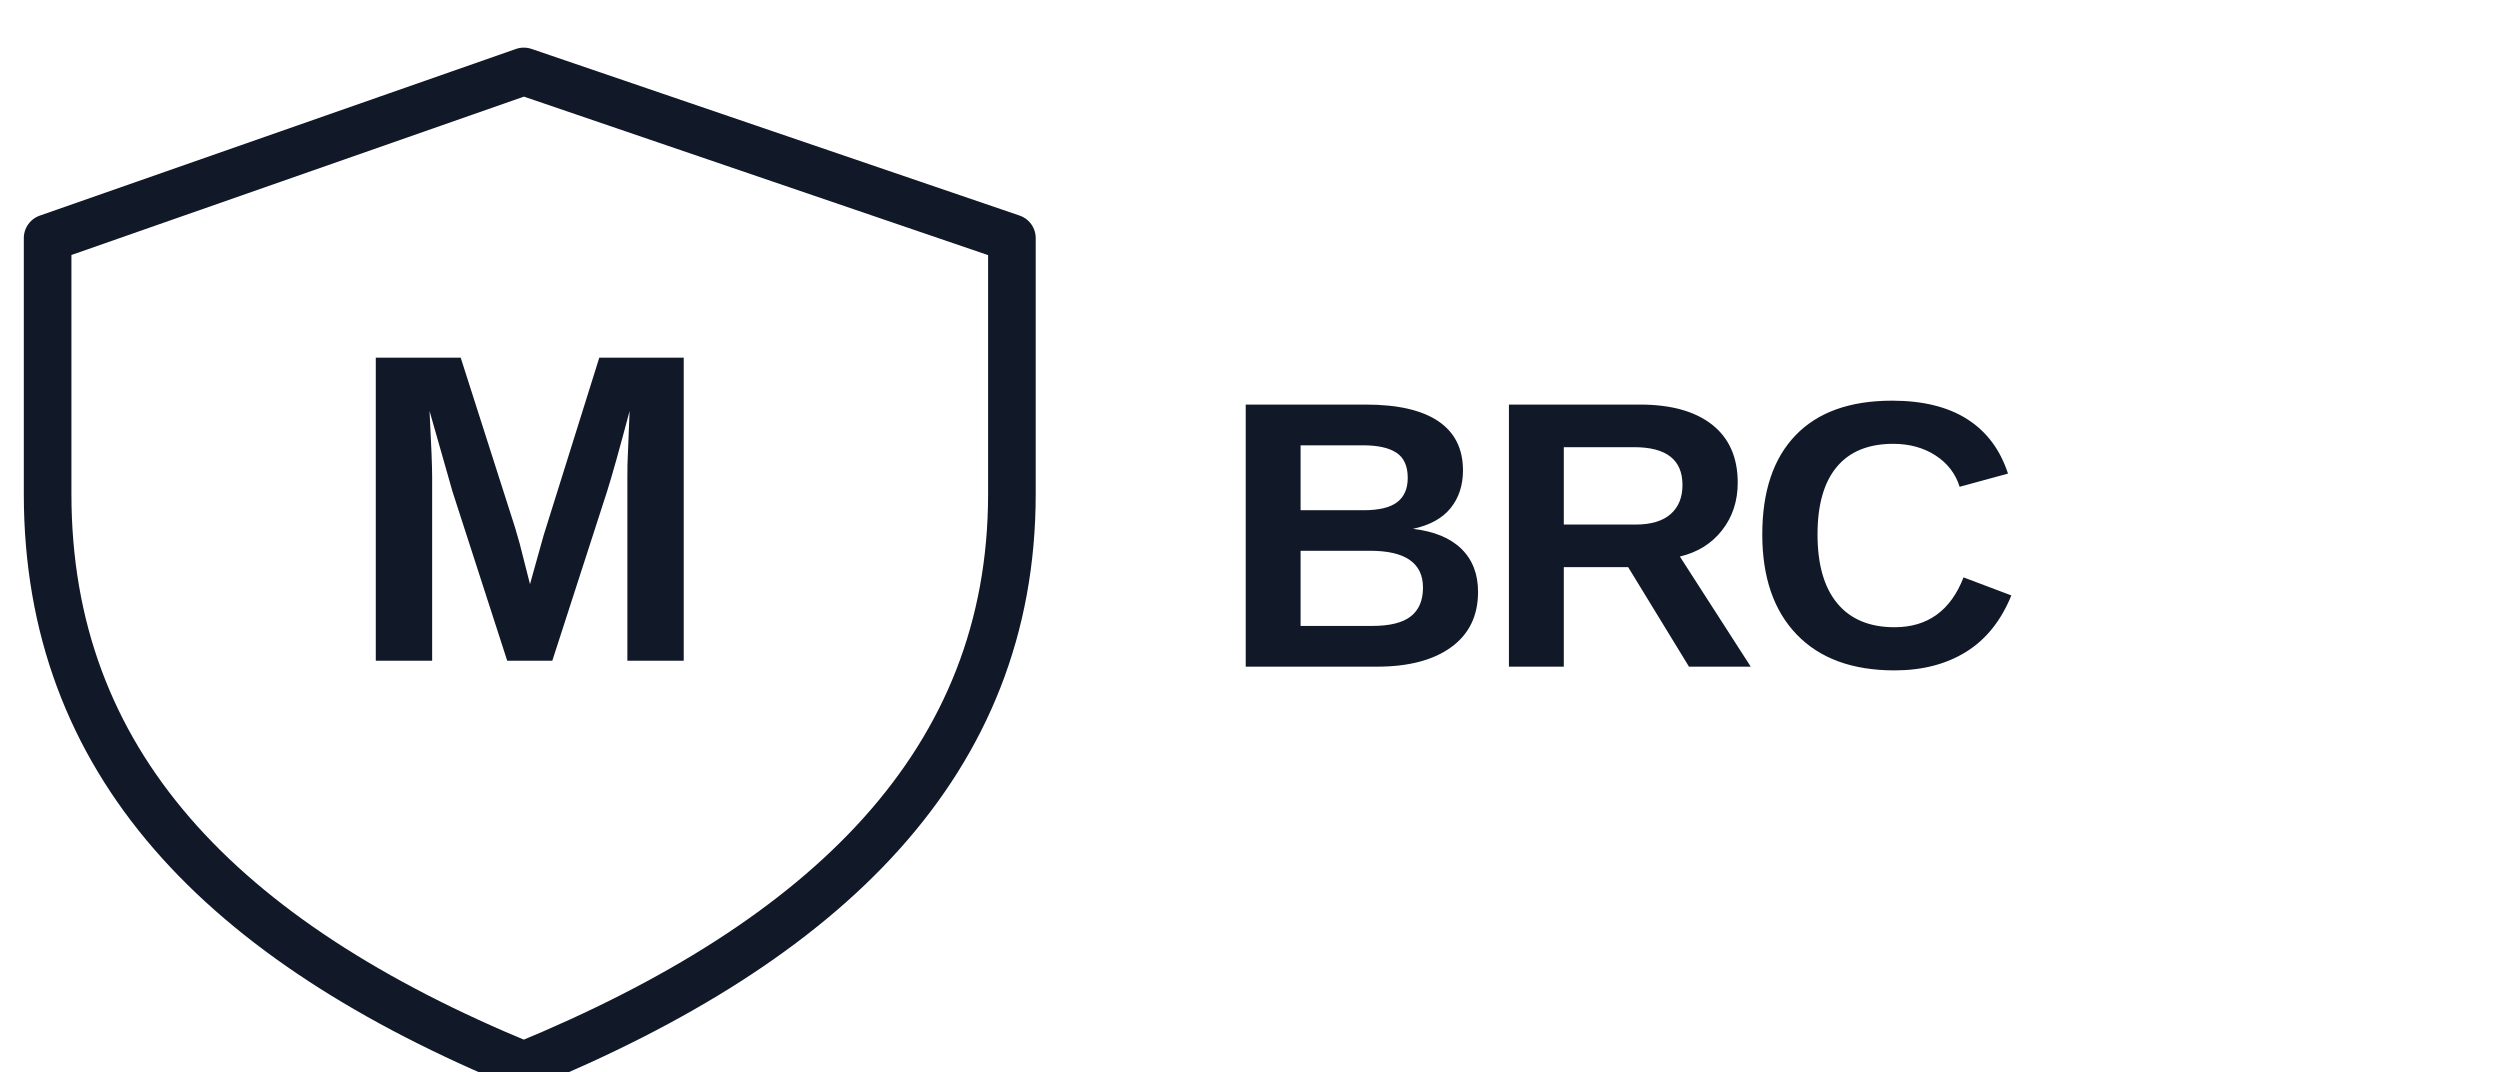
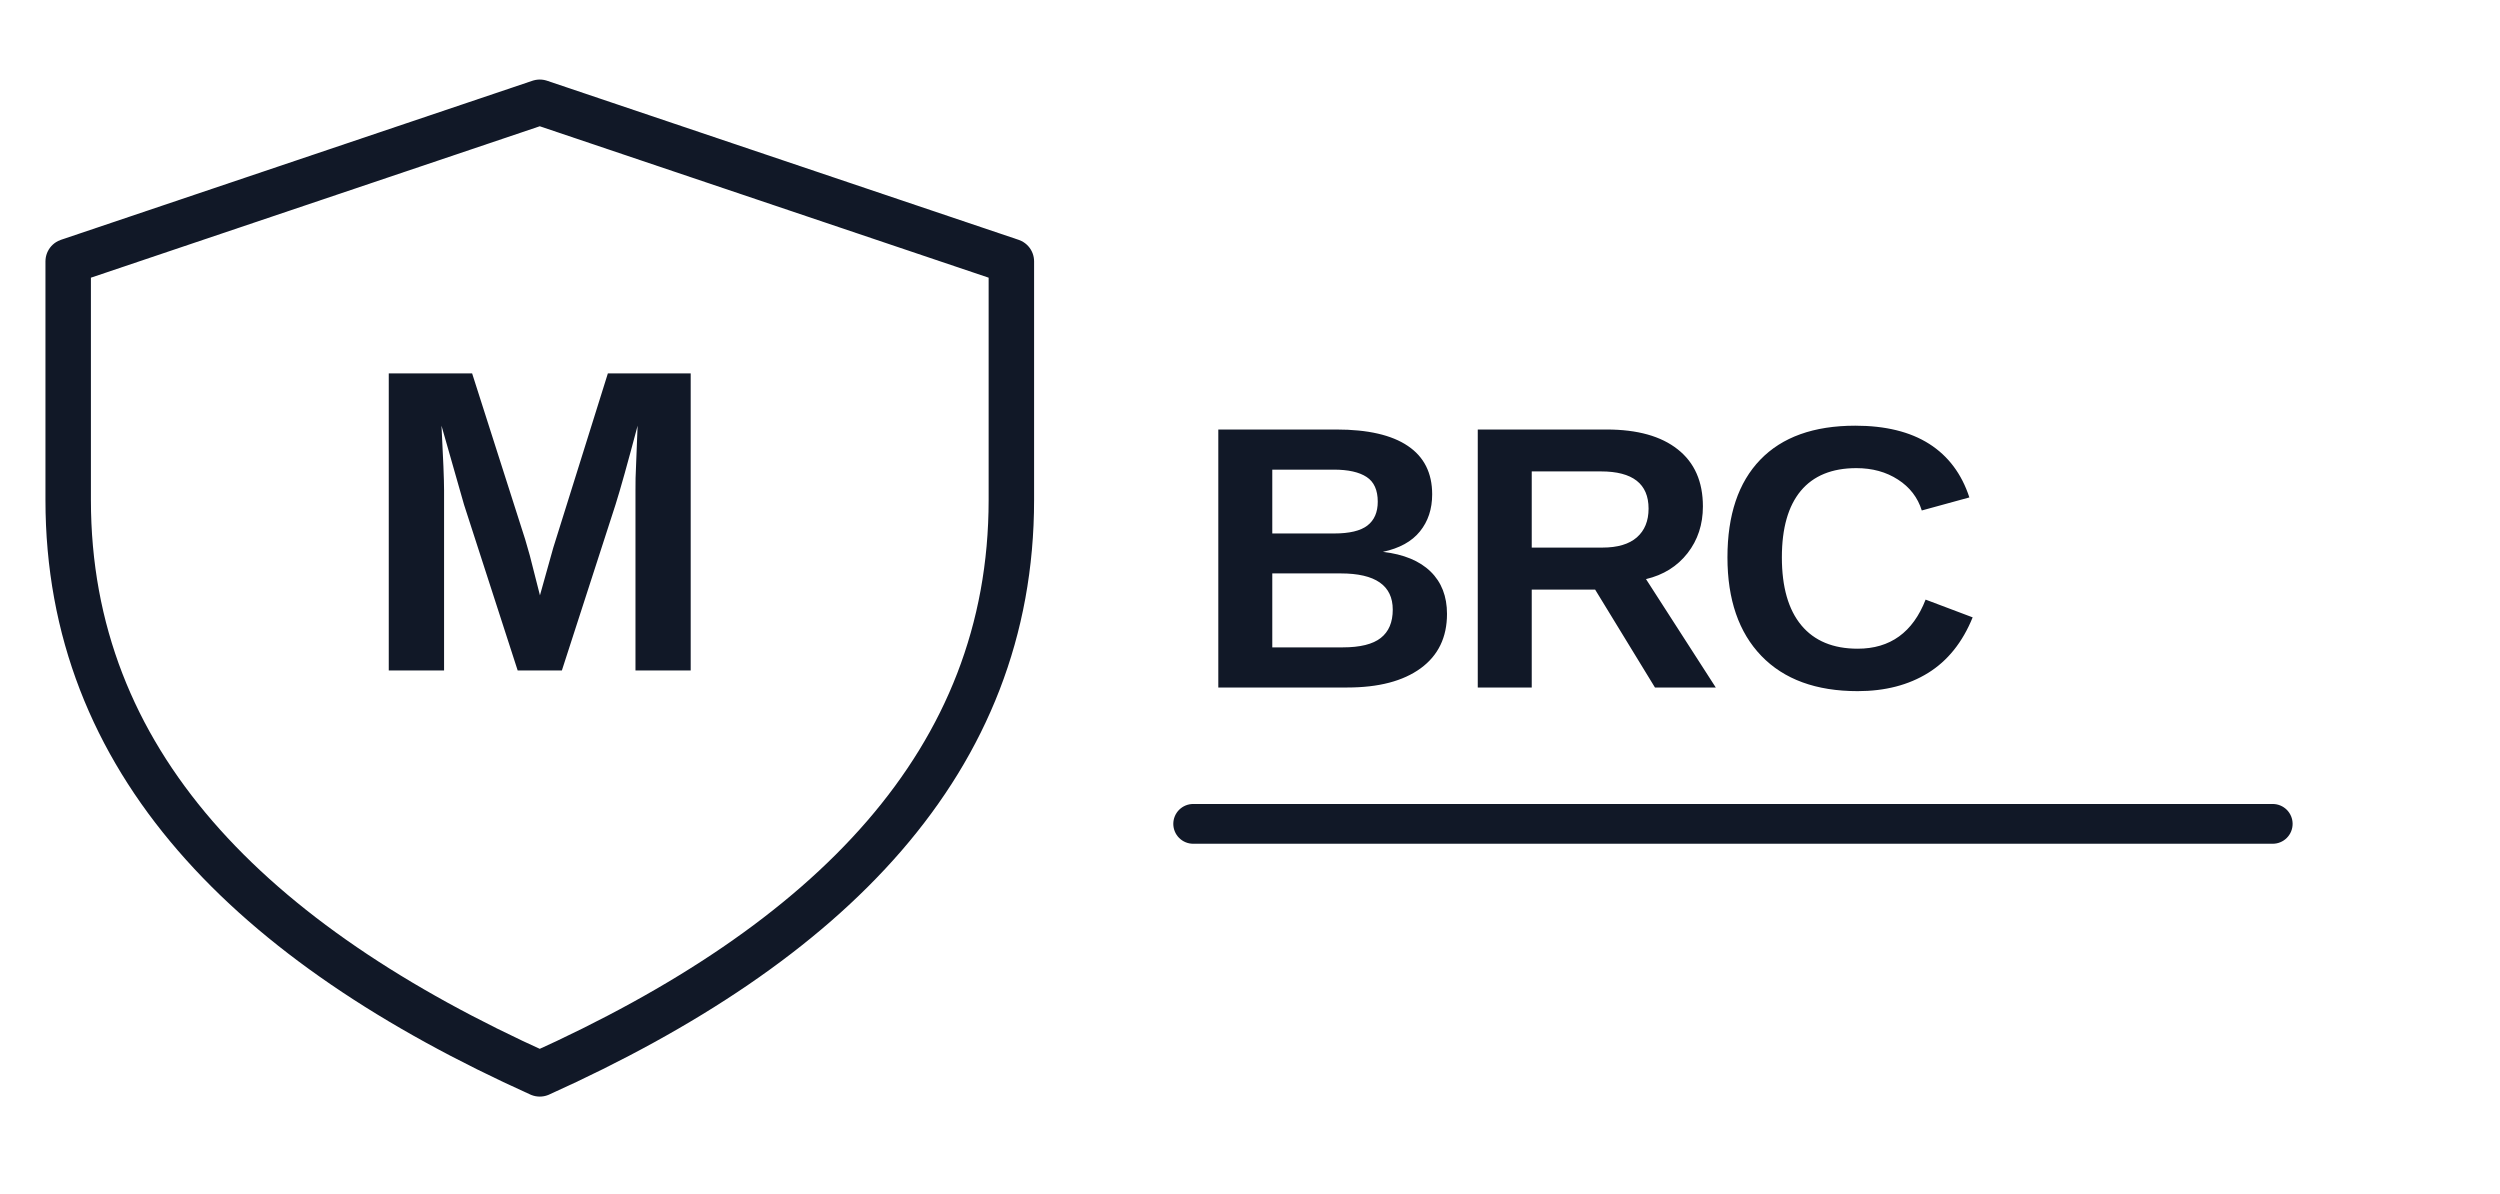
- <svg xmlns="http://www.w3.org/2000/svg" viewBox="0 0 420 180" role="img" aria-label="M shield BRC logo">
-   <path d="M88 12 170 40v43c0 45-31 75-82 96C37 158 8 128 8 83V40z" fill="none" stroke="#111827" stroke-width="8" stroke-linejoin="round" />
-   <text x="89" y="111" text-anchor="middle" font-family="Arial,Helvetica,sans-serif" font-size="74" font-weight="800" fill="#111827">M</text>
-   <text x="205" y="112" text-anchor="start" font-family="Arial,Helvetica,sans-serif" font-size="64" font-weight="800" letter-spacing="-2" fill="#111827">BRC</text>
+ <svg xmlns="http://www.w3.org/2000/svg" viewBox="0 0 440 210" preserveAspectRatio="xMinYMid meet" role="img" aria-label="M shield BRC logo">
+   <path d="M95 18 178 46v42c0 46-32 78-83 101C44 166 12 134 12 88V46z" fill="none" stroke="#111827" stroke-width="8" stroke-linejoin="round" />
+   <text x="95" y="118" text-anchor="middle" font-family="Arial,Helvetica,sans-serif" font-size="76" font-weight="800" fill="#111827">M</text>
+   <text x="210" y="121" text-anchor="start" font-family="Arial,Helvetica,sans-serif" font-size="66" font-weight="800" letter-spacing="-2" fill="#111827">BRC</text>
+   <path d="M210 145h190" stroke="#111827" stroke-width="7" stroke-linecap="round" />
</svg>
